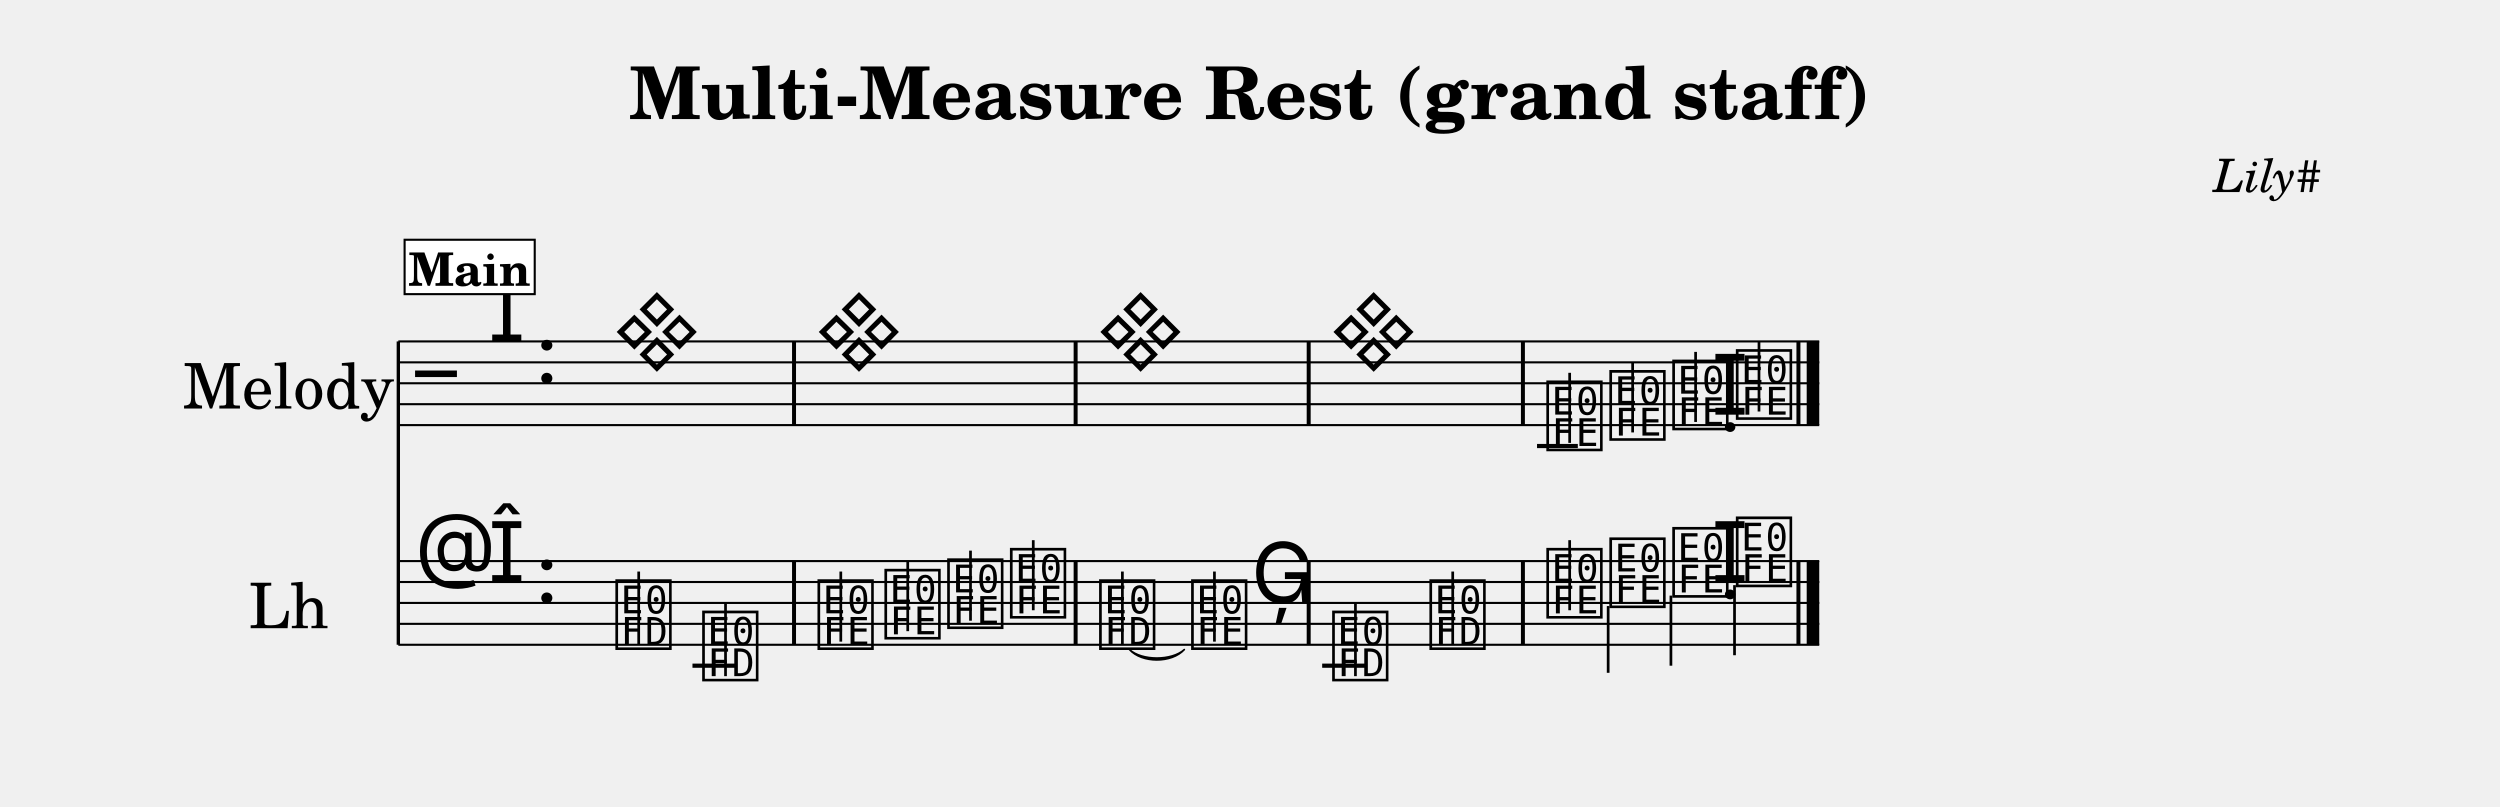
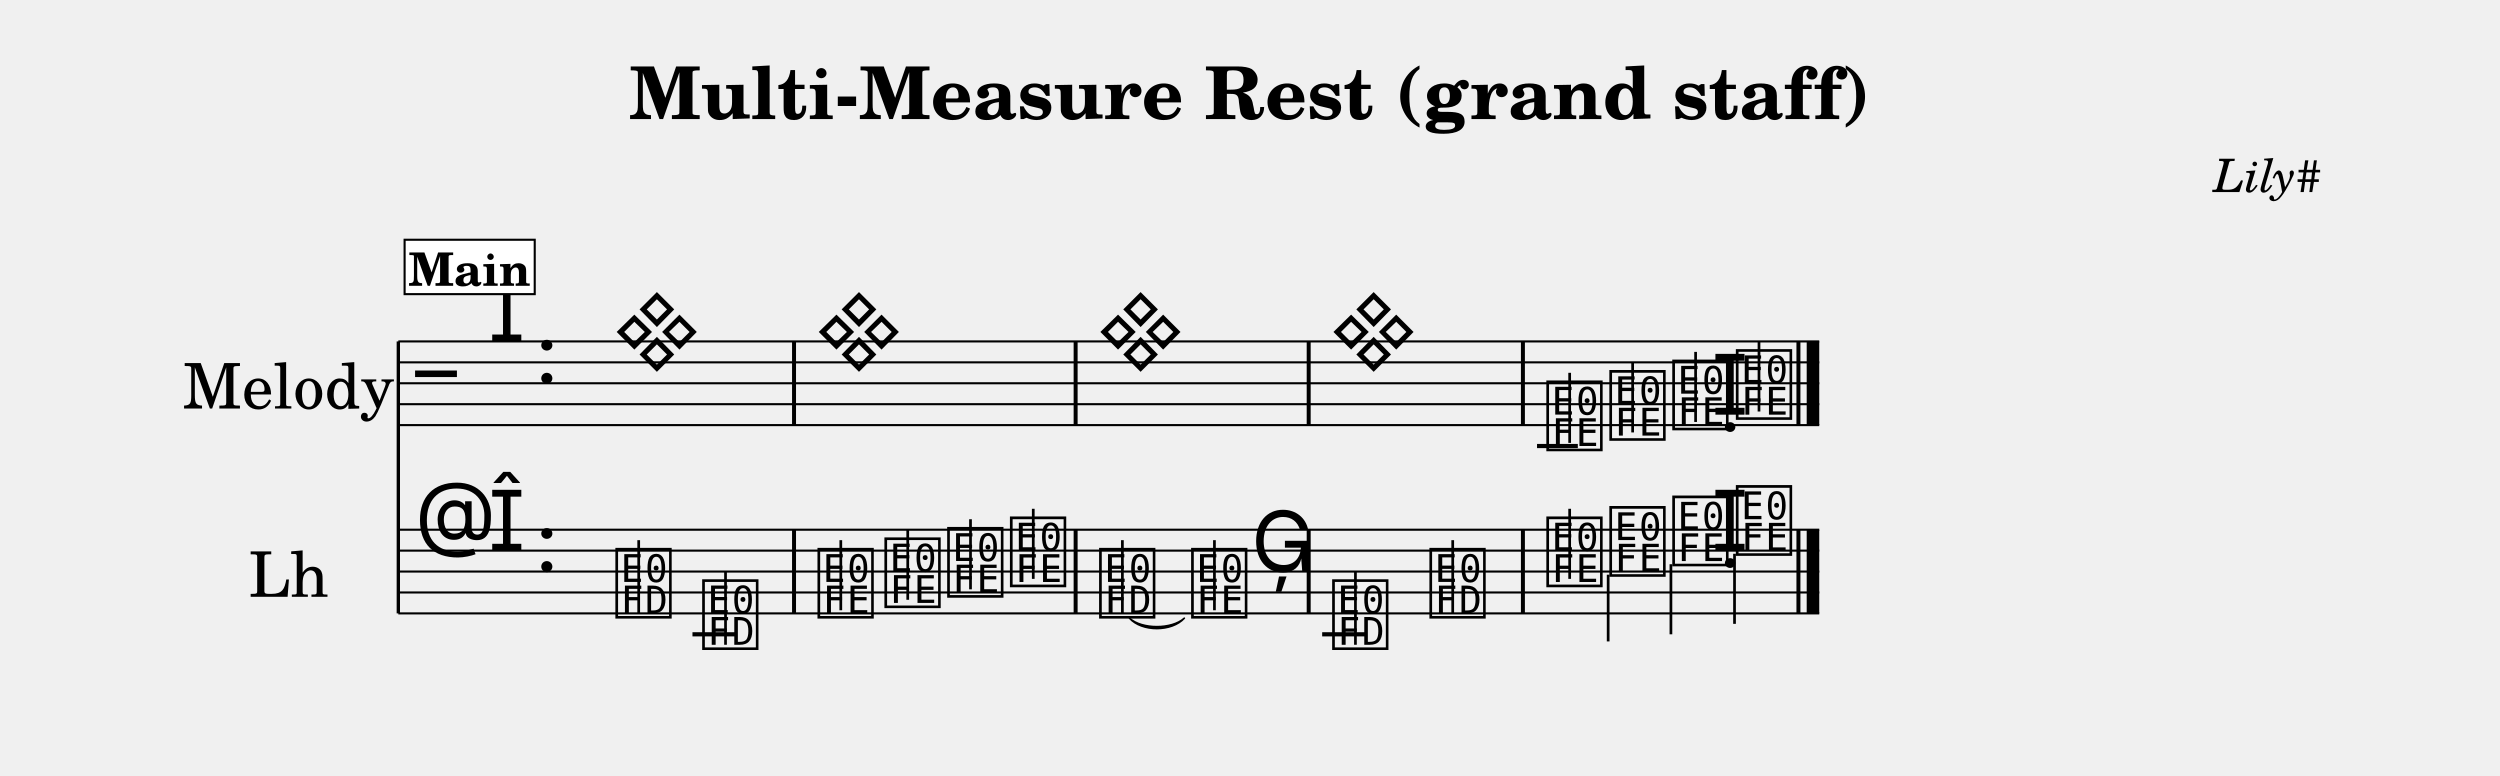
- <svg xmlns="http://www.w3.org/2000/svg" width="1195.0" height="385.6" viewBox="0 0 119.50 38.56" font-family="TeX Gyre Schola, serif">
+ <svg xmlns="http://www.w3.org/2000/svg" width="1195.0" height="370.6" viewBox="0 0 119.50 37.06" font-family="TeX Gyre Schola, serif">
  <style>
  @font-face { font-family: 'Emmentaler'; src: local('Emmentaler'); }
  .music { font-family: 'Emmentaler', serif; }
</style>
  <text x="59.75" y="5.69" font-size="3.49" font-weight="bold" text-anchor="middle" data-pos="623">Multi-Measure Rest (grand staff)</text>
  <text x="110.97" y="9.18" font-size="2.20" font-style="italic" text-anchor="end" data-pos="667">Lily#</text>
  <g transform="translate(8.54,0.00) scale(1,1)">
    <text x="5.25" y="18.32" font-size="3.00" text-anchor="middle" dominant-baseline="central">Melody</text>
-     <text x="5.25" y="28.82" font-size="3.00" text-anchor="middle" dominant-baseline="central">Lh</text>
-     <line x1="10.50" y1="16.32" x2="10.50" y2="30.82" stroke="#000000" stroke-width="0.160" />
+     <text x="5.25" y="27.32" font-size="3.00" text-anchor="middle" dominant-baseline="central">Lh</text>
+     <line x1="10.50" y1="16.32" x2="10.50" y2="29.32" stroke="#000000" stroke-width="0.160" />
    <line x1="10.50" y1="16.32" x2="78.42" y2="16.32" stroke="#000000" stroke-width="0.100" />
    <line x1="10.50" y1="17.32" x2="78.42" y2="17.32" stroke="#000000" stroke-width="0.100" />
    <line x1="10.50" y1="18.32" x2="78.42" y2="18.32" stroke="#000000" stroke-width="0.100" />
    <line x1="10.50" y1="19.32" x2="78.42" y2="19.32" stroke="#000000" stroke-width="0.100" />
    <line x1="10.50" y1="20.32" x2="78.42" y2="20.32" stroke="#000000" stroke-width="0.100" />
    <text class="music" x="11.30" y="19.32" font-size="4.00"></text>
    <text class="music" x="14.80" y="16.32" font-size="4.00" data-pos="685"></text>
    <text class="music" x="17.05" y="18.32" font-size="4.00" data-pos="675"></text>
    <line x1="64.93" y1="21.32" x2="66.88" y2="21.32" stroke="#000000" stroke-width="0.200" />
    <text class="music" x="20.75" y="17.32" font-size="4.00" data-pos="759"></text>
    <text class="music" x="30.41" y="17.32" font-size="4.00" data-pos="759"></text>
    <text class="music" x="43.87" y="17.32" font-size="4.00" data-pos="759"></text>
    <text class="music" x="55.01" y="17.32" font-size="4.00" data-pos="759"></text>
    <text class="music" x="65.25" y="21.32" font-size="4.00" data-pos="770"></text>
    <line x1="66.49" y1="21.17" x2="66.49" y2="17.82" stroke="#000000" stroke-width="0.130" />
    <text class="music" x="68.26" y="20.82" font-size="4.00" data-pos="777"></text>
    <line x1="69.50" y1="20.67" x2="69.50" y2="17.32" stroke="#000000" stroke-width="0.130" />
    <text class="music" x="71.27" y="20.32" font-size="4.00" data-pos="779"></text>
    <line x1="72.51" y1="20.17" x2="72.51" y2="16.82" stroke="#000000" stroke-width="0.130" />
    <text class="music" x="73.27" y="19.82" font-size="4.00" data-pos="781"></text>
    <text class="music" x="74.31" y="19.82" font-size="4.00" data-pos="781"></text>
    <line x1="75.54" y1="19.67" x2="75.54" y2="16.32" stroke="#000000" stroke-width="0.130" />
    <rect x="29.32" y="16.32" width="0.19" height="4.00" data-pos="760" />
    <rect x="42.78" y="16.32" width="0.19" height="4.00" data-pos="760" />
    <rect x="53.92" y="16.32" width="0.19" height="4.00" data-pos="760" />
    <rect x="64.16" y="16.32" width="0.19" height="4.00" data-pos="768" />
    <rect x="77.33" y="16.32" width="0.19" height="4.00" data-pos="783" />
    <rect x="77.82" y="16.32" width="0.60" height="4.00" data-pos="783" />
-     <line x1="10.50" y1="26.82" x2="78.42" y2="26.82" stroke="#000000" stroke-width="0.100" />
-     <line x1="10.50" y1="27.82" x2="78.42" y2="27.82" stroke="#000000" stroke-width="0.100" />
-     <line x1="10.50" y1="28.82" x2="78.42" y2="28.82" stroke="#000000" stroke-width="0.100" />
-     <line x1="10.50" y1="29.82" x2="78.42" y2="29.82" stroke="#000000" stroke-width="0.100" />
-     <line x1="10.50" y1="30.82" x2="78.42" y2="30.82" stroke="#000000" stroke-width="0.100" />
-     <text class="music" x="11.30" y="27.82" font-size="4.00"></text>
-     <text class="music" x="14.80" y="27.82" font-size="4.00" data-pos="685"></text>
-     <text class="music" x="17.05" y="28.82" font-size="4.00" data-pos="675"></text>
-     <line x1="24.56" y1="31.82" x2="26.62" y2="31.82" stroke="#000000" stroke-width="0.200" />
-     <line x1="54.66" y1="31.82" x2="56.73" y2="31.82" stroke="#000000" stroke-width="0.200" />
-     <text class="music" x="20.75" y="30.82" font-size="4.00" data-pos="796"></text>
-     <line x1="21.99" y1="30.82" x2="21.99" y2="27.32" stroke="#000000" stroke-width="0.130" />
-     <text class="music" x="24.90" y="32.32" font-size="4.00" data-pos="803"></text>
-     <line x1="26.14" y1="32.32" x2="26.14" y2="28.82" stroke="#000000" stroke-width="0.130" />
-     <text class="music" x="30.41" y="30.82" font-size="4.00" data-pos="807"></text>
-     <line x1="31.65" y1="30.67" x2="31.65" y2="27.32" stroke="#000000" stroke-width="0.130" />
-     <text class="music" x="33.61" y="30.32" font-size="4.00" data-pos="810"></text>
-     <line x1="34.85" y1="30.17" x2="34.85" y2="26.82" stroke="#000000" stroke-width="0.130" />
-     <text class="music" x="36.61" y="29.82" font-size="4.00" data-pos="812"></text>
-     <line x1="37.85" y1="29.67" x2="37.85" y2="26.32" stroke="#000000" stroke-width="0.130" />
-     <text class="music" x="39.61" y="29.32" font-size="4.00" data-pos="814"></text>
-     <line x1="40.85" y1="29.17" x2="40.85" y2="25.82" stroke="#000000" stroke-width="0.130" />
-     <text class="music" x="43.87" y="30.82" font-size="4.00" data-pos="818"></text>
-     <line x1="45.11" y1="30.82" x2="45.11" y2="27.32" stroke="#000000" stroke-width="0.130" />
-     <text class="music" x="48.27" y="30.82" font-size="4.00" data-pos="822"></text>
-     <line x1="49.51" y1="30.67" x2="49.51" y2="27.32" stroke="#000000" stroke-width="0.130" />
-     <text class="music" x="51.27" y="28.82" font-size="4.00" data-pos="825"></text>
-     <text class="music" x="55.01" y="32.32" font-size="4.00" data-pos="829"></text>
-     <line x1="56.25" y1="32.32" x2="56.25" y2="28.82" stroke="#000000" stroke-width="0.130" />
-     <text class="music" x="59.66" y="30.82" font-size="4.00" data-pos="832"></text>
-     <line x1="60.90" y1="30.82" x2="60.90" y2="27.32" stroke="#000000" stroke-width="0.130" />
-     <text class="music" x="65.25" y="29.32" font-size="4.00" data-pos="836"></text>
-     <line x1="66.49" y1="29.17" x2="66.49" y2="25.82" stroke="#000000" stroke-width="0.130" />
-     <text class="music" x="68.26" y="28.82" font-size="4.00" data-pos="839"></text>
-     <line x1="68.33" y1="28.97" x2="68.33" y2="32.16" stroke="#000000" stroke-width="0.130" />
-     <text class="music" x="71.27" y="28.32" font-size="4.00" data-pos="841"></text>
-     <line x1="71.33" y1="28.47" x2="71.33" y2="31.82" stroke="#000000" stroke-width="0.130" />
-     <text class="music" x="73.27" y="27.82" font-size="4.00" data-pos="843"></text>
-     <text class="music" x="74.31" y="27.82" font-size="4.00" data-pos="843"></text>
-     <line x1="74.37" y1="27.97" x2="74.37" y2="31.32" stroke="#000000" stroke-width="0.130" />
-     <rect x="29.32" y="26.82" width="0.19" height="4.00" data-pos="805" />
-     <rect x="42.78" y="26.82" width="0.19" height="4.00" data-pos="816" />
-     <rect x="53.92" y="26.82" width="0.19" height="4.00" data-pos="827" />
-     <rect x="64.16" y="26.82" width="0.19" height="4.00" data-pos="834" />
-     <rect x="77.33" y="26.82" width="0.19" height="4.00" data-pos="845" />
-     <rect x="77.82" y="26.82" width="0.60" height="4.00" data-pos="845" />
-     <path d="M 45.45,31.05 C 46.04,31.59 47.47,31.59 48.07,31.05 C 47.47,31.71 46.04,31.71 45.45,31.05 Z" stroke="#000000" stroke-width="0.08" stroke-linecap="round" stroke-linejoin="round" />
+     <line x1="10.50" y1="25.32" x2="78.42" y2="25.32" stroke="#000000" stroke-width="0.100" />
+     <line x1="10.50" y1="26.32" x2="78.42" y2="26.32" stroke="#000000" stroke-width="0.100" />
+     <line x1="10.50" y1="27.32" x2="78.42" y2="27.32" stroke="#000000" stroke-width="0.100" />
+     <line x1="10.50" y1="28.32" x2="78.42" y2="28.32" stroke="#000000" stroke-width="0.100" />
+     <line x1="10.50" y1="29.32" x2="78.42" y2="29.32" stroke="#000000" stroke-width="0.100" />
+     <text class="music" x="11.30" y="26.32" font-size="4.00"></text>
+     <text class="music" x="14.80" y="26.32" font-size="4.00" data-pos="685"></text>
+     <text class="music" x="17.05" y="27.32" font-size="4.00" data-pos="675"></text>
+     <line x1="24.56" y1="30.32" x2="26.62" y2="30.32" stroke="#000000" stroke-width="0.200" />
+     <line x1="54.66" y1="30.32" x2="56.73" y2="30.32" stroke="#000000" stroke-width="0.200" />
+     <text class="music" x="20.75" y="29.32" font-size="4.00" data-pos="796"></text>
+     <line x1="21.99" y1="29.32" x2="21.99" y2="25.82" stroke="#000000" stroke-width="0.130" />
+     <text class="music" x="24.90" y="30.82" font-size="4.00" data-pos="803"></text>
+     <line x1="26.14" y1="30.82" x2="26.14" y2="27.32" stroke="#000000" stroke-width="0.130" />
+     <text class="music" x="30.41" y="29.32" font-size="4.00" data-pos="807"></text>
+     <line x1="31.65" y1="29.17" x2="31.65" y2="25.82" stroke="#000000" stroke-width="0.130" />
+     <text class="music" x="33.61" y="28.82" font-size="4.00" data-pos="810"></text>
+     <line x1="34.85" y1="28.67" x2="34.85" y2="25.32" stroke="#000000" stroke-width="0.130" />
+     <text class="music" x="36.61" y="28.32" font-size="4.00" data-pos="812"></text>
+     <line x1="37.85" y1="28.17" x2="37.85" y2="24.82" stroke="#000000" stroke-width="0.130" />
+     <text class="music" x="39.61" y="27.82" font-size="4.00" data-pos="814"></text>
+     <line x1="40.85" y1="27.67" x2="40.85" y2="24.32" stroke="#000000" stroke-width="0.130" />
+     <text class="music" x="43.87" y="29.32" font-size="4.00" data-pos="818"></text>
+     <line x1="45.11" y1="29.32" x2="45.11" y2="25.82" stroke="#000000" stroke-width="0.130" />
+     <text class="music" x="48.27" y="29.32" font-size="4.00" data-pos="822"></text>
+     <line x1="49.51" y1="29.17" x2="49.51" y2="25.82" stroke="#000000" stroke-width="0.130" />
+     <text class="music" x="51.27" y="27.32" font-size="4.00" data-pos="825"></text>
+     <text class="music" x="55.01" y="30.82" font-size="4.00" data-pos="829"></text>
+     <line x1="56.25" y1="30.82" x2="56.25" y2="27.32" stroke="#000000" stroke-width="0.130" />
+     <text class="music" x="59.66" y="29.32" font-size="4.00" data-pos="832"></text>
+     <line x1="60.90" y1="29.32" x2="60.90" y2="25.82" stroke="#000000" stroke-width="0.130" />
+     <text class="music" x="65.25" y="27.82" font-size="4.00" data-pos="836"></text>
+     <line x1="66.49" y1="27.67" x2="66.49" y2="24.32" stroke="#000000" stroke-width="0.130" />
+     <text class="music" x="68.26" y="27.32" font-size="4.00" data-pos="839"></text>
+     <line x1="68.33" y1="27.47" x2="68.33" y2="30.66" stroke="#000000" stroke-width="0.130" />
+     <text class="music" x="71.27" y="26.82" font-size="4.00" data-pos="841"></text>
+     <line x1="71.33" y1="26.97" x2="71.33" y2="30.32" stroke="#000000" stroke-width="0.130" />
+     <text class="music" x="73.27" y="26.32" font-size="4.00" data-pos="843"></text>
+     <text class="music" x="74.31" y="26.32" font-size="4.00" data-pos="843"></text>
+     <line x1="74.37" y1="26.47" x2="74.37" y2="29.82" stroke="#000000" stroke-width="0.130" />
+     <rect x="29.32" y="25.32" width="0.19" height="4.00" data-pos="805" />
+     <rect x="42.78" y="25.32" width="0.19" height="4.00" data-pos="816" />
+     <rect x="53.92" y="25.32" width="0.19" height="4.00" data-pos="827" />
+     <rect x="64.16" y="25.32" width="0.19" height="4.00" data-pos="834" />
+     <rect x="77.33" y="25.32" width="0.19" height="4.00" data-pos="845" />
+     <rect x="77.82" y="25.32" width="0.60" height="4.00" data-pos="845" />
+     <path d="M 45.45,29.55 C 46.04,30.09 47.47,30.09 48.07,29.55 C 47.47,30.21 46.04,30.21 45.45,29.55 Z" stroke="#000000" stroke-width="0.08" stroke-linecap="round" stroke-linejoin="round" />
    <rect x="10.80" y="11.46" width="6.22" height="2.60" fill="#FFFFFF" stroke="#000000" stroke-width="0.100" data-pos="733" />
    <text x="13.91" y="13.66" font-size="2.20" font-weight="bold" text-anchor="middle" data-pos="733">Main</text>
  </g>
</svg>
